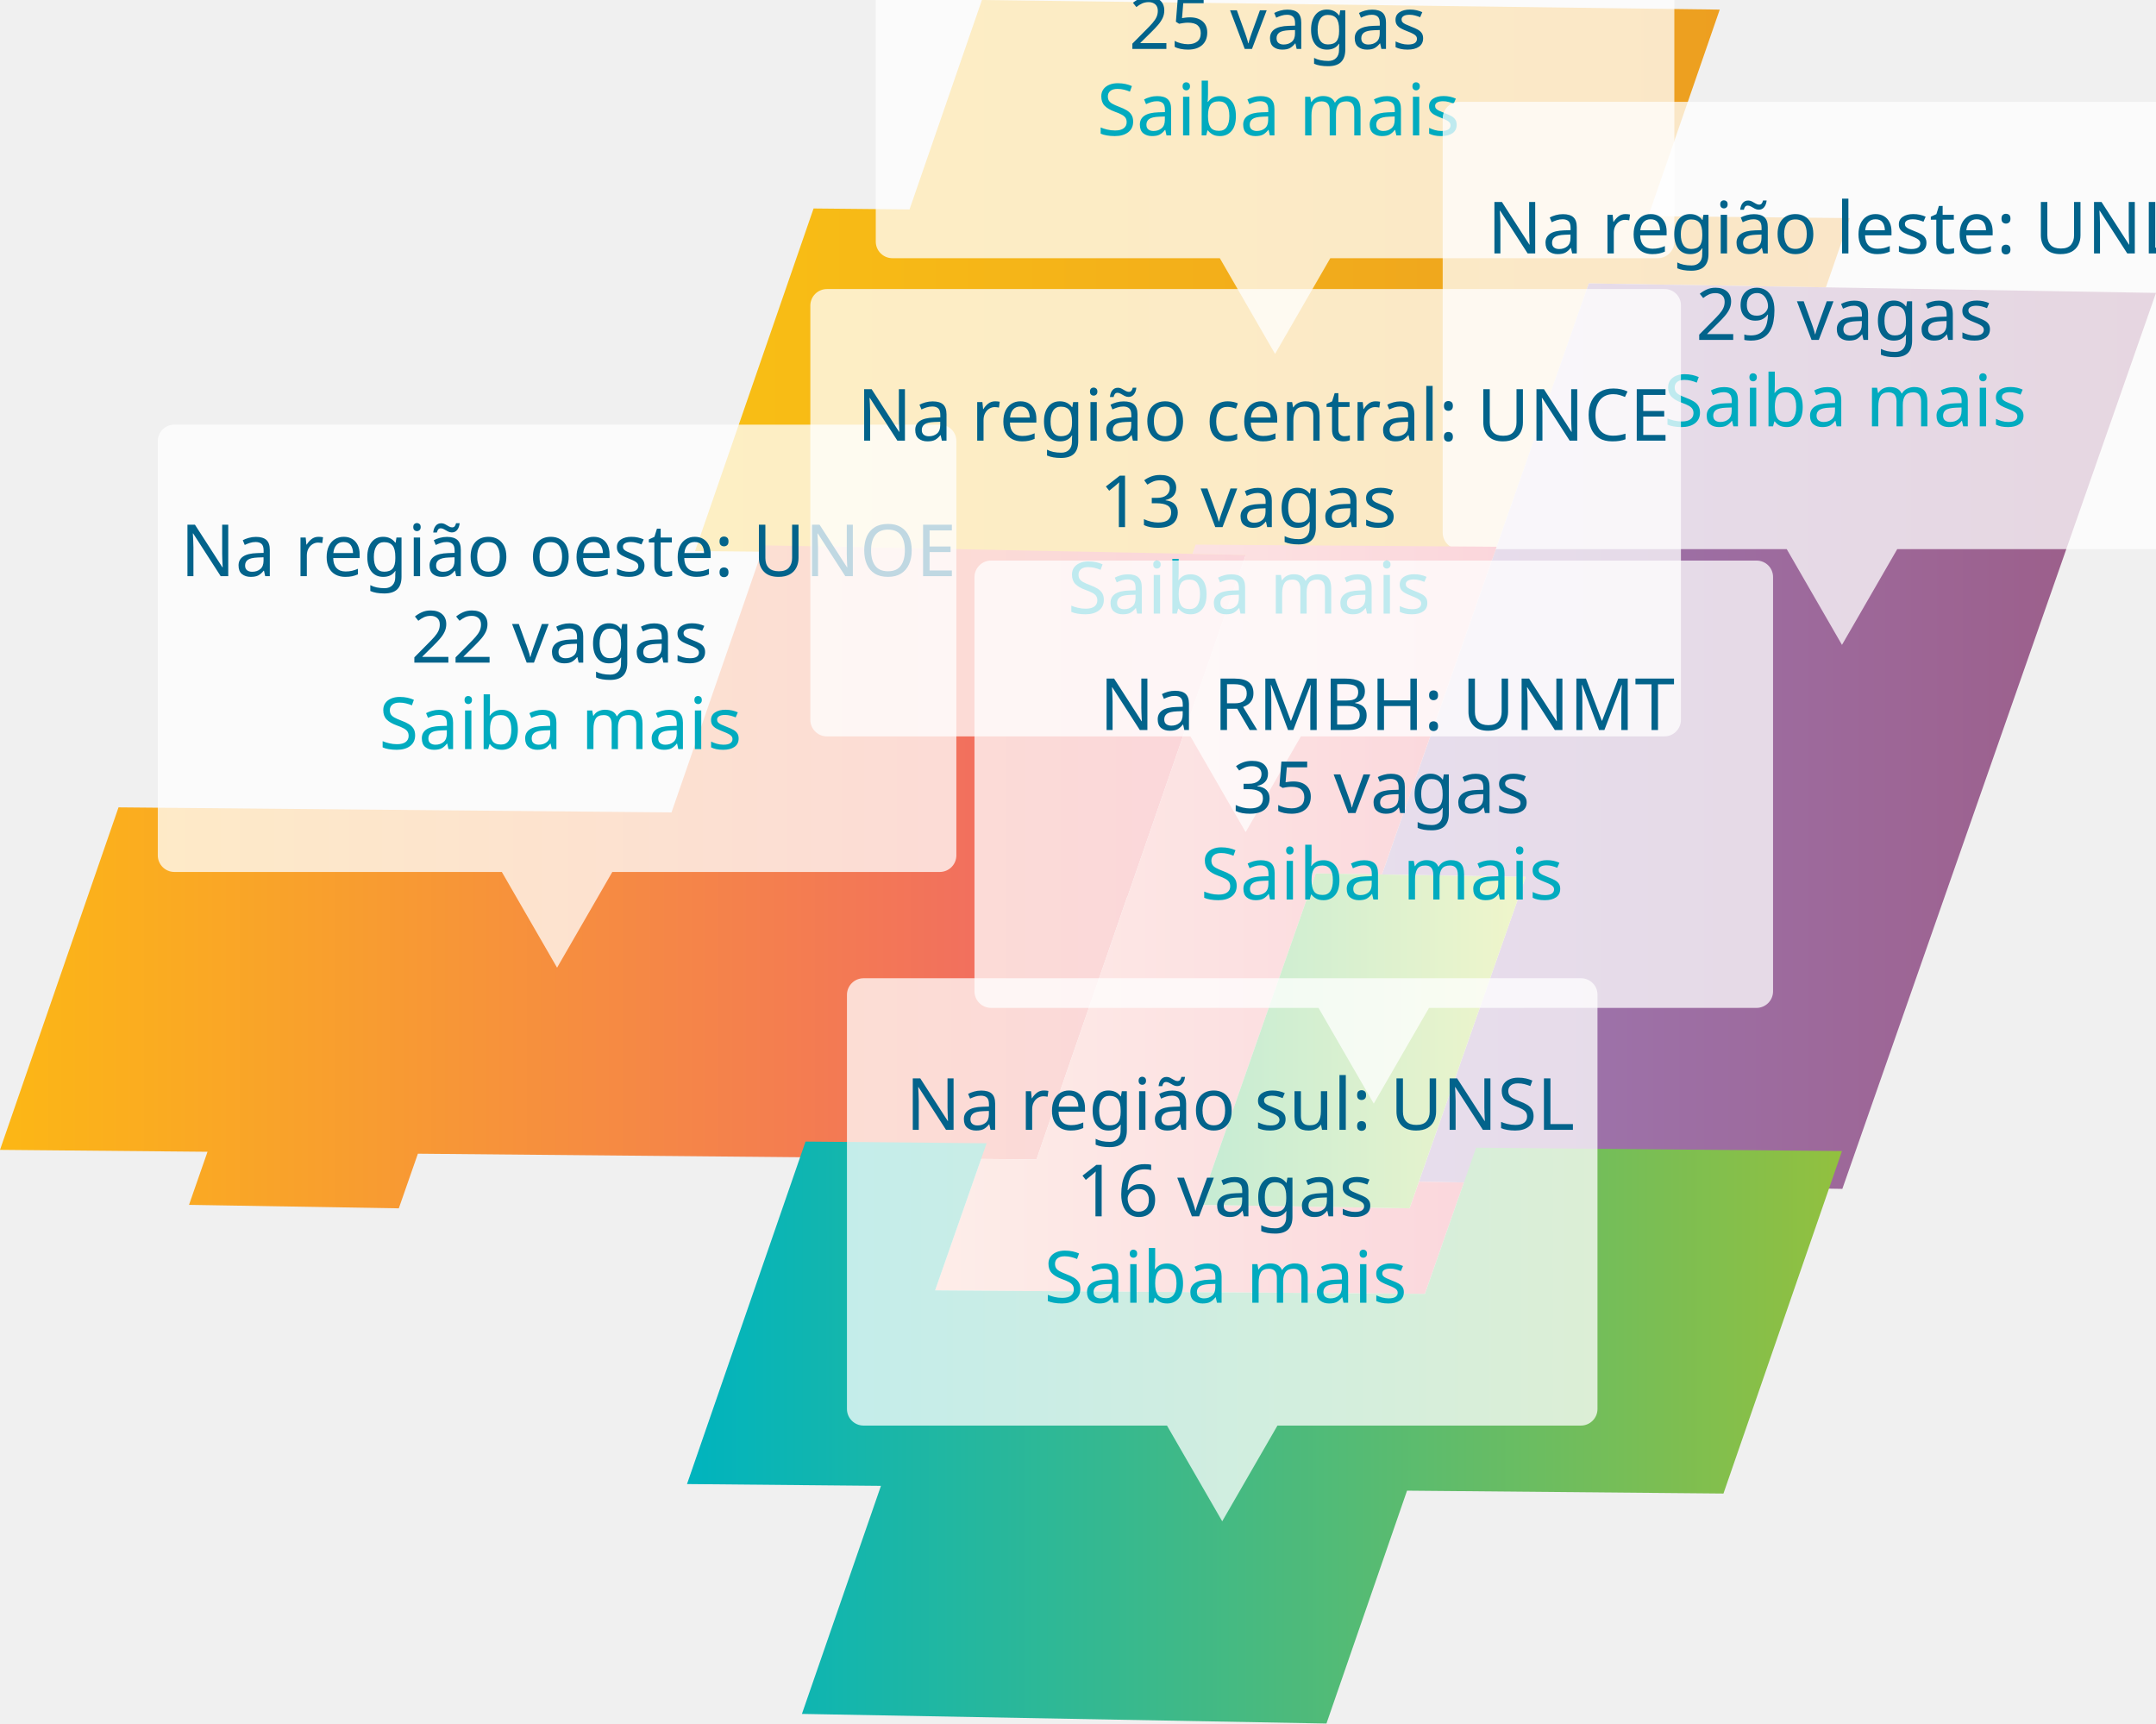
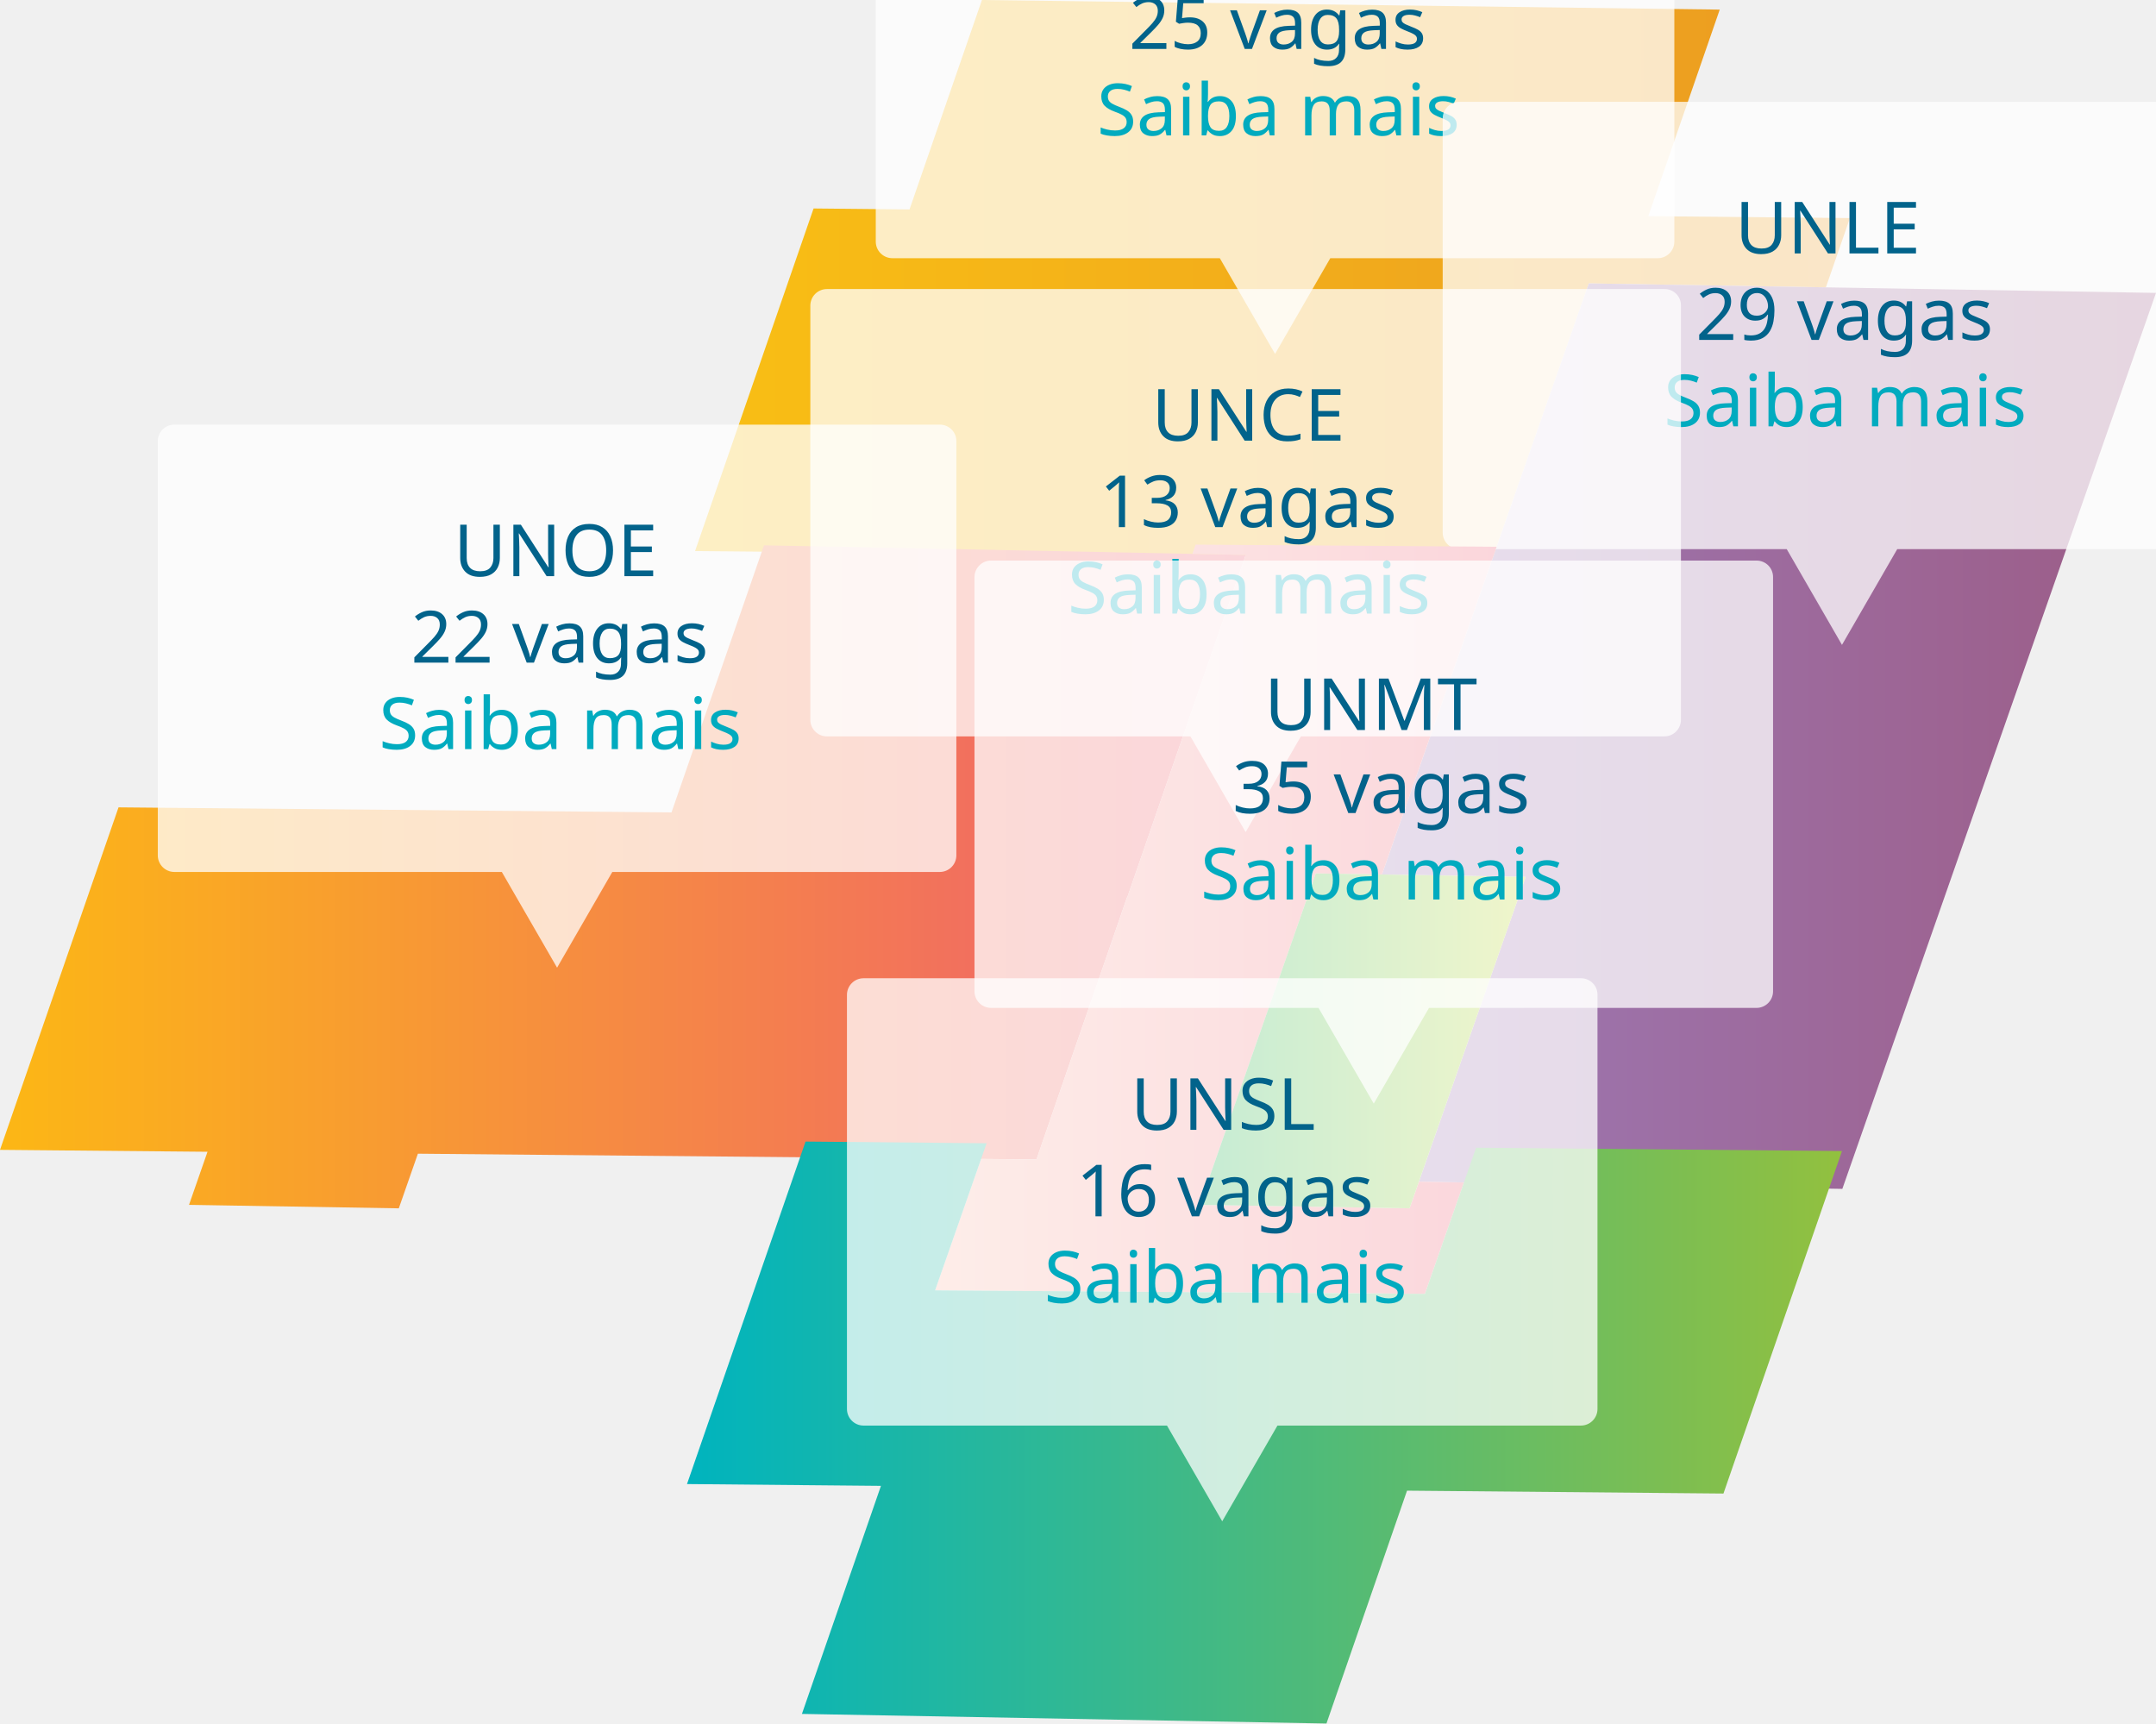
<svg xmlns="http://www.w3.org/2000/svg" version="1.1" id="Layer_1" x="0px" y="0px" viewBox="0 0 1795.4 1435.2" style="enable-background:new 0 0 1795.4 1435.2;" xml:space="preserve">
  <style type="text/css">
	.st0{fill:url(#SVGID_1_);}
	.st1{opacity:0.75;fill:#FFFFFF;enable-background:new    ;}
	.st2{fill:#02638B;}
	.st3{font-family:'ArialMT';}
	.st4{font-size:60px;}
	.st5{fill:#01ABBF;}
	.st6{fill:url(#SVGID_2_);}
	.st7{fill:url(#SVGID_3_);}
	.st8{fill:url(#SVGID_4_);}
	.st9{fill:url(#SVGID_5_);}
	.st10{fill:url(#SVGID_6_);}
</style>
  <g>
    <linearGradient id="SVGID_1_" gradientUnits="userSpaceOnUse" x1="578.8" y1="1203.5" x2="1540.5" y2="1203.5" gradientTransform="matrix(1 0 0 -1 0 1436)">
      <stop offset="0" style="stop-color:#F9BF14" />
      <stop offset="1" style="stop-color:#EB9B22" />
    </linearGradient>
    <polygon class="st0" points="1323.1,236 1520.5,239.3 1540.5,181.6 1372.6,180 1432.1,8 817.7,0 757.4,174.4 677.5,173.6    578.8,458.9 1242.9,465  " />
    <g>
      <path class="st1" d="M1380.7-157.5H743.1c-7.6,0-13.8,6.2-13.8,13.8v344.9c0,7.6,6.2,13.8,13.8,13.8h272.7l46,79.7l46-79.7h272.7    c7.6,0,13.8-6.2,13.8-13.8v-344.9C1394.5-151.3,1388.3-157.5,1380.7-157.5z" />
-       <text transform="matrix(1 0 0 1 754.2999 -31.2726)" class="st2 st3 st4">Na região norte: UNNT</text>
+       <text transform="matrix(1 0 0 1 982.7444 -31.2726)" class="st2 st3 st4">UNNT</text>
      <text transform="matrix(1 0 0 1 940.1035 40.7275)" class="st2 st3 st4">25 vagas</text>
      <text transform="matrix(1 0 0 1 913.5035 112.7275)" class="st5 st3 st4">Saiba mais</text>
    </g>
  </g>
  <g>
    <linearGradient id="SVGID_2_" gradientUnits="userSpaceOnUse" x1="0" y1="-205.85" x2="1037.4" y2="-205.85" gradientTransform="matrix(1 0 0 1 0 936)">
      <stop offset="0" style="stop-color:#FCB715" />
      <stop offset="1" style="stop-color:#EF5C72" />
    </linearGradient>
    <polygon class="st6" points="636.2,454.1 559.2,676.5 98.7,672.3 0,957.5 172.8,959.1 157.4,1003.3 332.1,1006.2 348,960.7    863.1,965.5 938.5,747.3 938.7,747.3 1037.4,462.1  " />
    <g>
      <path class="st1" d="M782.7,353.6H145.2c-7.6,0-13.8,6.2-13.8,13.8v344.9c0,7.6,6.2,13.8,13.8,13.8h272.7l46,79.7l46-79.7h272.7    c7.6,0,13.8-6.2,13.8-13.8V367.4C796.5,359.8,790.3,353.6,782.7,353.6z" />
-       <text transform="matrix(1 0 0 1 150.2823 479.7777)" class="st2 st3 st4">Na região oeste: UNOE</text>
+       <text transform="matrix(1 0 0 1 377.8378 479.7777)" class="st2 st3 st4">UNOE</text>
      <text transform="matrix(1 0 0 1 342.1712 551.7777)" class="st2 st3 st4">22 vagas</text>
      <text transform="matrix(1 0 0 1 315.5712 623.7777)" class="st5 st3 st4">Saiba mais</text>
    </g>
  </g>
  <g>
    <linearGradient id="SVGID_3_" gradientUnits="userSpaceOnUse" x1="1150.8" y1="823" x2="1795.4" y2="823" gradientTransform="matrix(1 0 0 -1 0 1436)">
      <stop offset="0" style="stop-color:#9E7AB6" />
      <stop offset="1" style="stop-color:#9C5C86" />
    </linearGradient>
    <polygon class="st7" points="1323.1,236 1150.8,728.2 1270.5,730.2 1181.6,984 1534.2,990 1795.4,243.9  " />
    <g>
      <path class="st1" d="M1852.7,84.8h-637.5c-7.6,0-13.8,6.2-13.8,13.8v344.9c0,7.6,6.2,13.8,13.8,13.8h272.7l46,79.7l46-79.7h272.7    c7.6,0,13.8-6.2,13.8-13.8V98.6C1866.5,91,1860.3,84.8,1852.7,84.8z" />
-       <text transform="matrix(1 0 0 1 1238.653 211.0304)" class="st2 st3 st4">Na região leste: UNLE </text>
+       <text transform="matrix(1 0 0 1 1444.875 211.0304)" class="st2 st3 st4">UNLE </text>
      <text transform="matrix(1 0 0 1 1412.13 283.0304)" class="st2 st3 st4">29 vagas</text>
      <text transform="matrix(1 0 0 1 1385.53 355.0304)" class="st5 st3 st4">Saiba mais</text>
    </g>
  </g>
  <g>
    <linearGradient id="SVGID_4_" gradientUnits="userSpaceOnUse" x1="778.7" y1="670.55" x2="1246.3" y2="670.55" gradientTransform="matrix(1 0 0 -1 0 1436)">
      <stop offset="0" style="stop-color:#FAB8A6" />
      <stop offset="1" style="stop-color:#EF5C72" />
    </linearGradient>
    <polygon class="st8" points="1173.8,1006.2 999.1,1003.3 1095.7,727.3 1150.8,728.2 1246.3,455.3 995.6,453.5 992.9,461.2    1037.4,462.1 938.7,747.3 938.5,747.3 863.1,965.5 817,965.1 778.7,1074.5 1186.6,1077.4 1219.1,984.7 1181.6,984  " />
    <g>
      <path class="st1" d="M1386.2,240.7H688.6c-7.6,0-13.8,6.2-13.8,13.8v344.9c0,7.6,6.2,13.8,13.8,13.8h302.7l46,79.7l46-79.7H1386    c7.6,0,13.8-6.2,13.8-13.8V254.5C1400,246.9,1393.8,240.7,1386.2,240.7z" />
-       <text transform="matrix(1 0 0 1 713.8001 366.9415)" class="st2 st3 st4">Na região central: UNCE</text>
+       <text transform="matrix(1 0 0 1 959.1334 366.9415)" class="st2 st3 st4">UNCE</text>
      <text transform="matrix(1 0 0 1 915.5793 438.9415)" class="st2 st3 st4">13 vagas</text>
      <text transform="matrix(1 0 0 1 889.0793 510.9415)" class="st5 st3 st4">Saiba mais</text>
    </g>
  </g>
  <g>
    <linearGradient id="SVGID_5_" gradientUnits="userSpaceOnUse" x1="999.1" y1="-69.25" x2="1270.5" y2="-69.25" gradientTransform="matrix(1 0 0 1 0 936)">
      <stop offset="0" style="stop-color:#19B252" />
      <stop offset="0.997" style="stop-color:#C3D82E" />
    </linearGradient>
    <polygon class="st9" points="1173.8,1006.2 999.1,1003.3 1095.7,727.3 1270.5,730.2  " />
    <g>
      <path class="st1" d="M1462.8,466.8H825.3c-7.6,0-13.8,6.2-13.8,13.8v344.9c0,7.6,6.2,13.8,13.8,13.8H1098l46,79.7l46-79.7h272.7    c7.6,0,13.8-6.2,13.8-13.8V480.6C1476.6,473,1470.4,466.8,1462.8,466.8z" />
-       <text transform="matrix(1 0 0 1 915.7003 607.9111)" class="st2 st3 st4">Na RMBH: UNMT</text>
+       <text transform="matrix(1 0 0 1 1053 607.9111)" class="st2 st3 st4">UNMT</text>
      <text transform="matrix(1 0 0 1 1026.335 677.0222)" class="st2 st3 st4">35 vagas</text>
      <text transform="matrix(1 0 0 1 999.7346 749.0222)" class="st5 st3 st4">Saiba mais</text>
    </g>
  </g>
  <g>
    <linearGradient id="SVGID_6_" gradientUnits="userSpaceOnUse" x1="572.1" y1="243.1" x2="1533.9" y2="243.1" gradientTransform="matrix(1 0 0 -1 0 1436)">
      <stop offset="1.263790e-03" style="stop-color:#00B4BE" />
      <stop offset="0.999" style="stop-color:#92C03F" />
    </linearGradient>
    <polygon class="st10" points="1229.2,955.7 1186.6,1077.4 778.7,1074.5 821.6,952 670.8,950.6 572.1,1235.8 733.6,1237.3    667.8,1427.2 1104.6,1435.2 1171.7,1241.3 1435.2,1243.7 1533.9,958.5  " />
    <g>
      <path class="st1" d="M1316.6,814.6H719.1c-7.6,0-13.8,6.2-13.8,13.8v344.9c0,7.6,6.2,13.8,13.8,13.8h252.7l46,79.7l46-79.7h252.7    c7.6,0,13.8-6.2,13.8-13.8V828.4C1330.4,820.8,1324.2,814.6,1316.6,814.6z" />
-       <text transform="matrix(1 0 0 1 754.3 940.828)" class="st2 st3 st4">Na região sul: UNSL</text>
+       <text transform="matrix(1 0 0 1 941.6333 940.828)" class="st2 st3 st4">UNSL</text>
      <text transform="matrix(1 0 0 1 896.1037 1012.828)" class="st2 st3 st4">16 vagas</text>
      <text transform="matrix(1 0 0 1 869.5037 1084.828)" class="st5 st3 st4">Saiba mais</text>
    </g>
  </g>
</svg>
